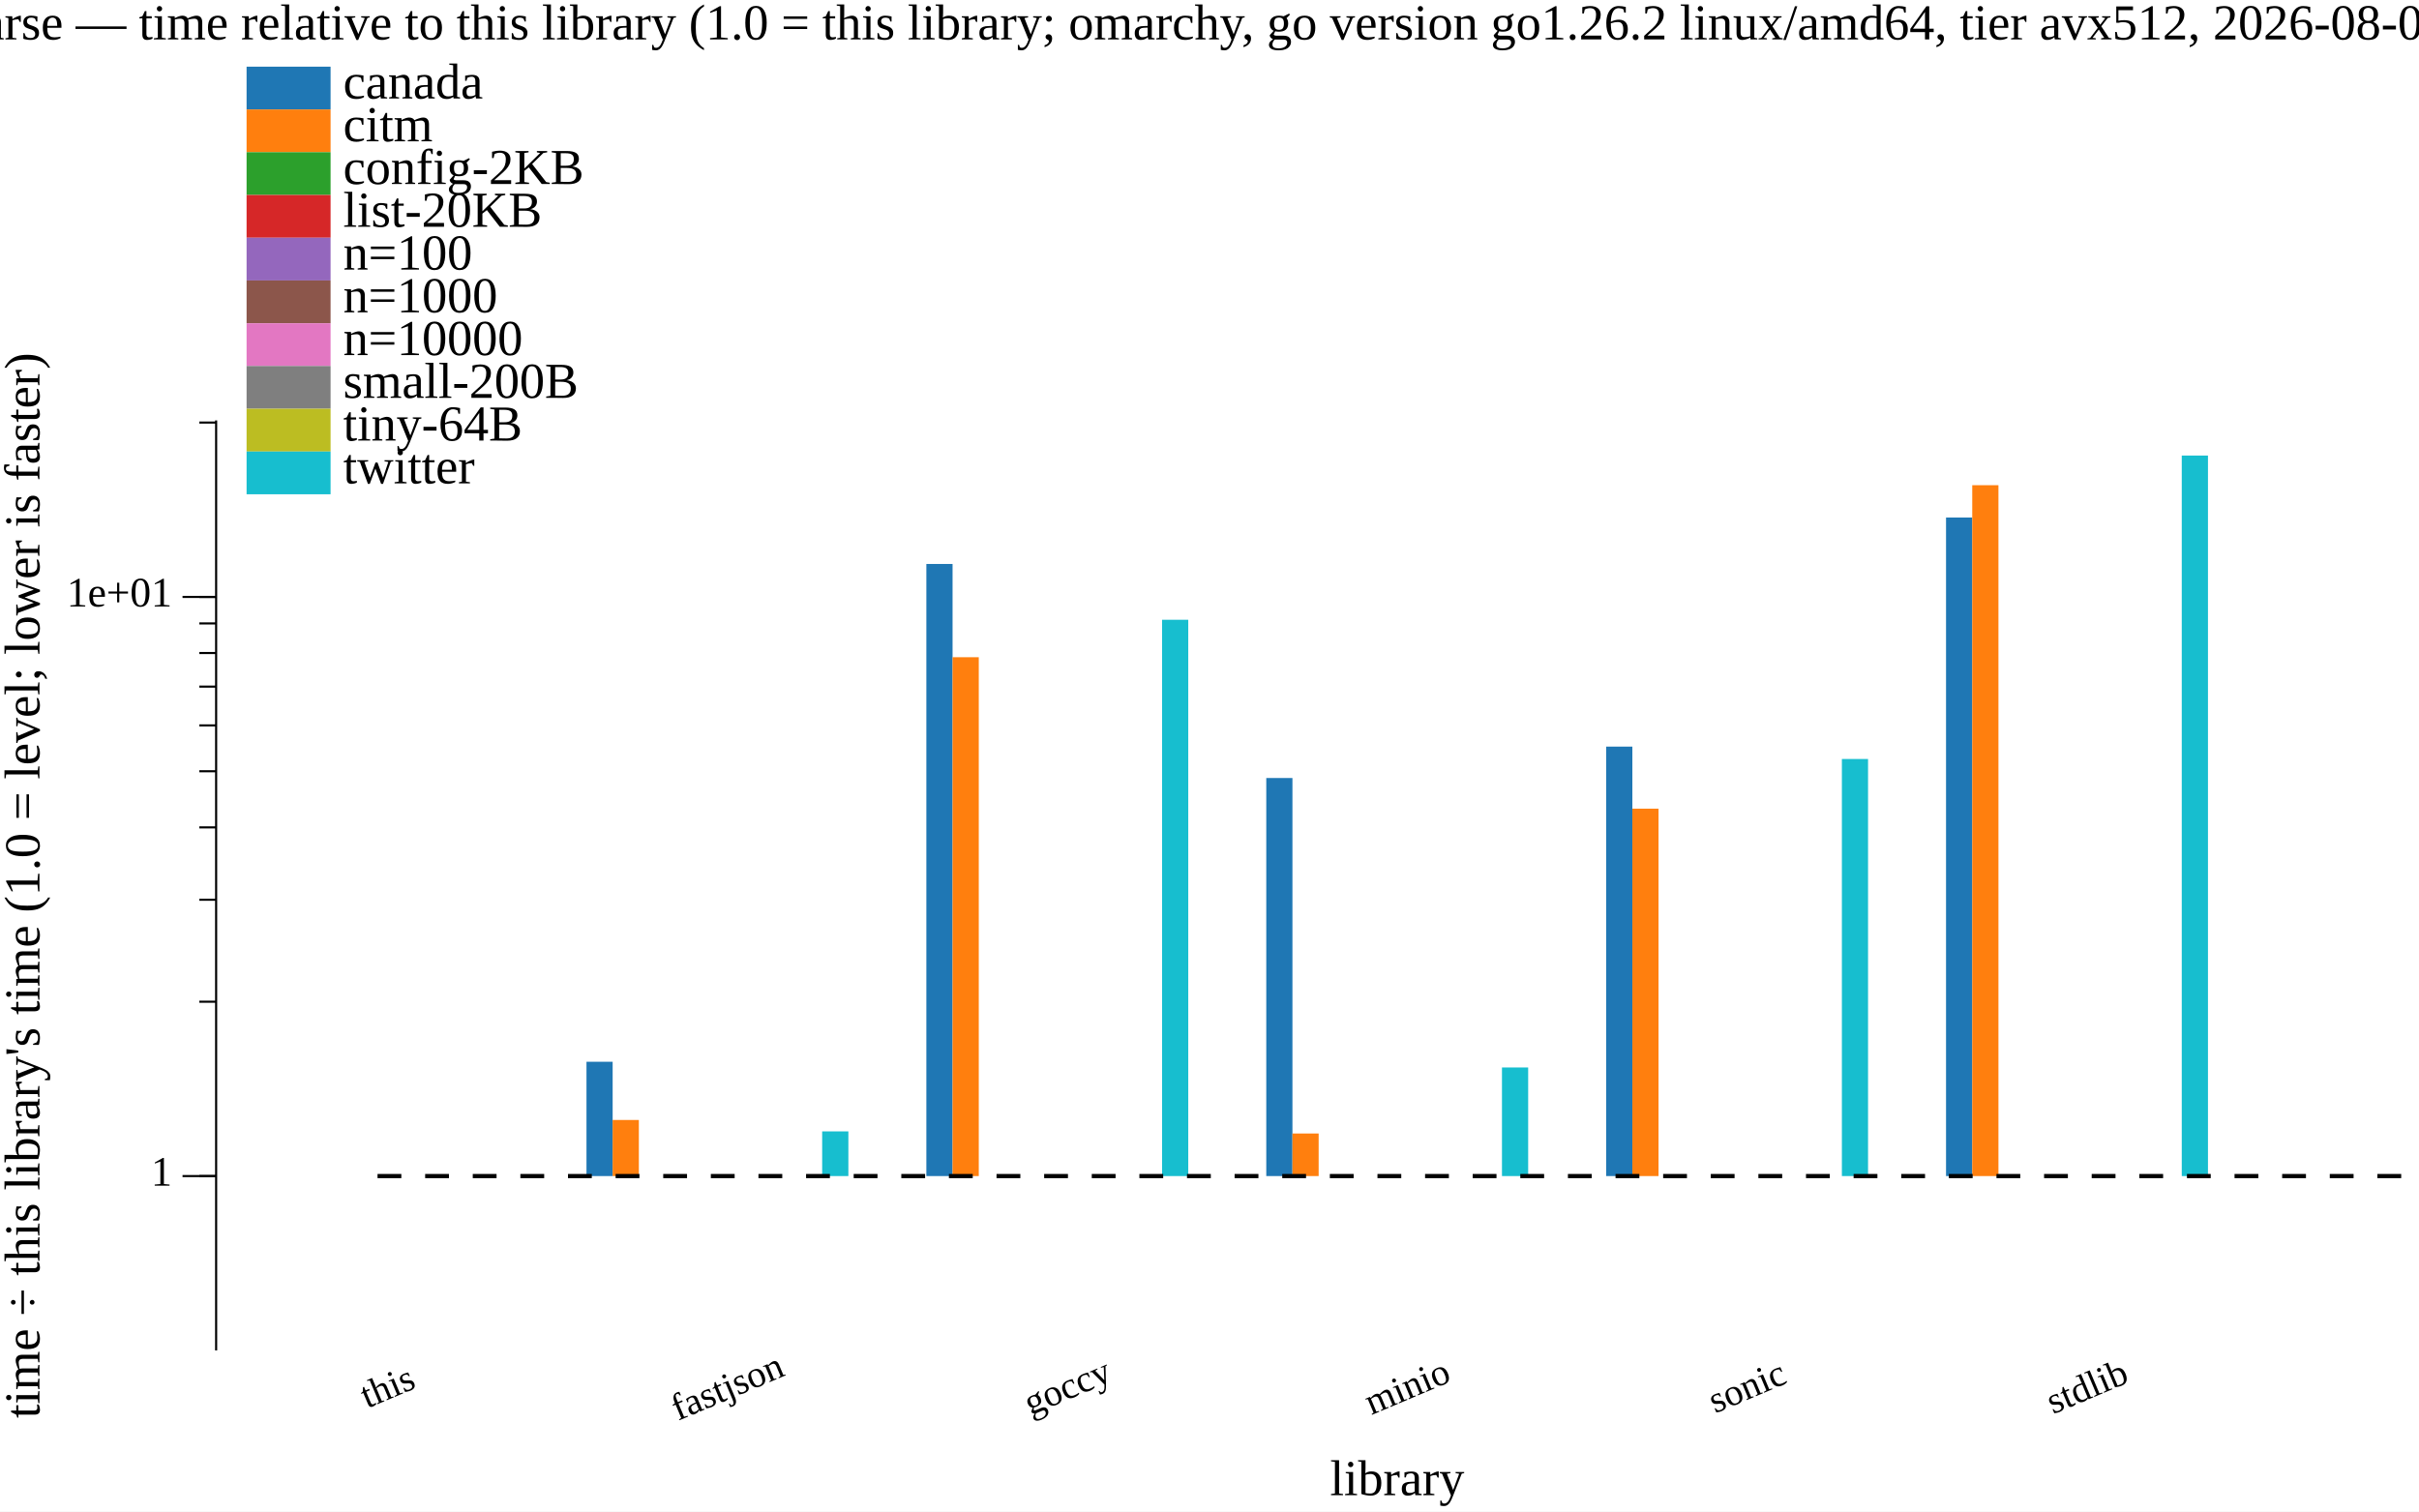
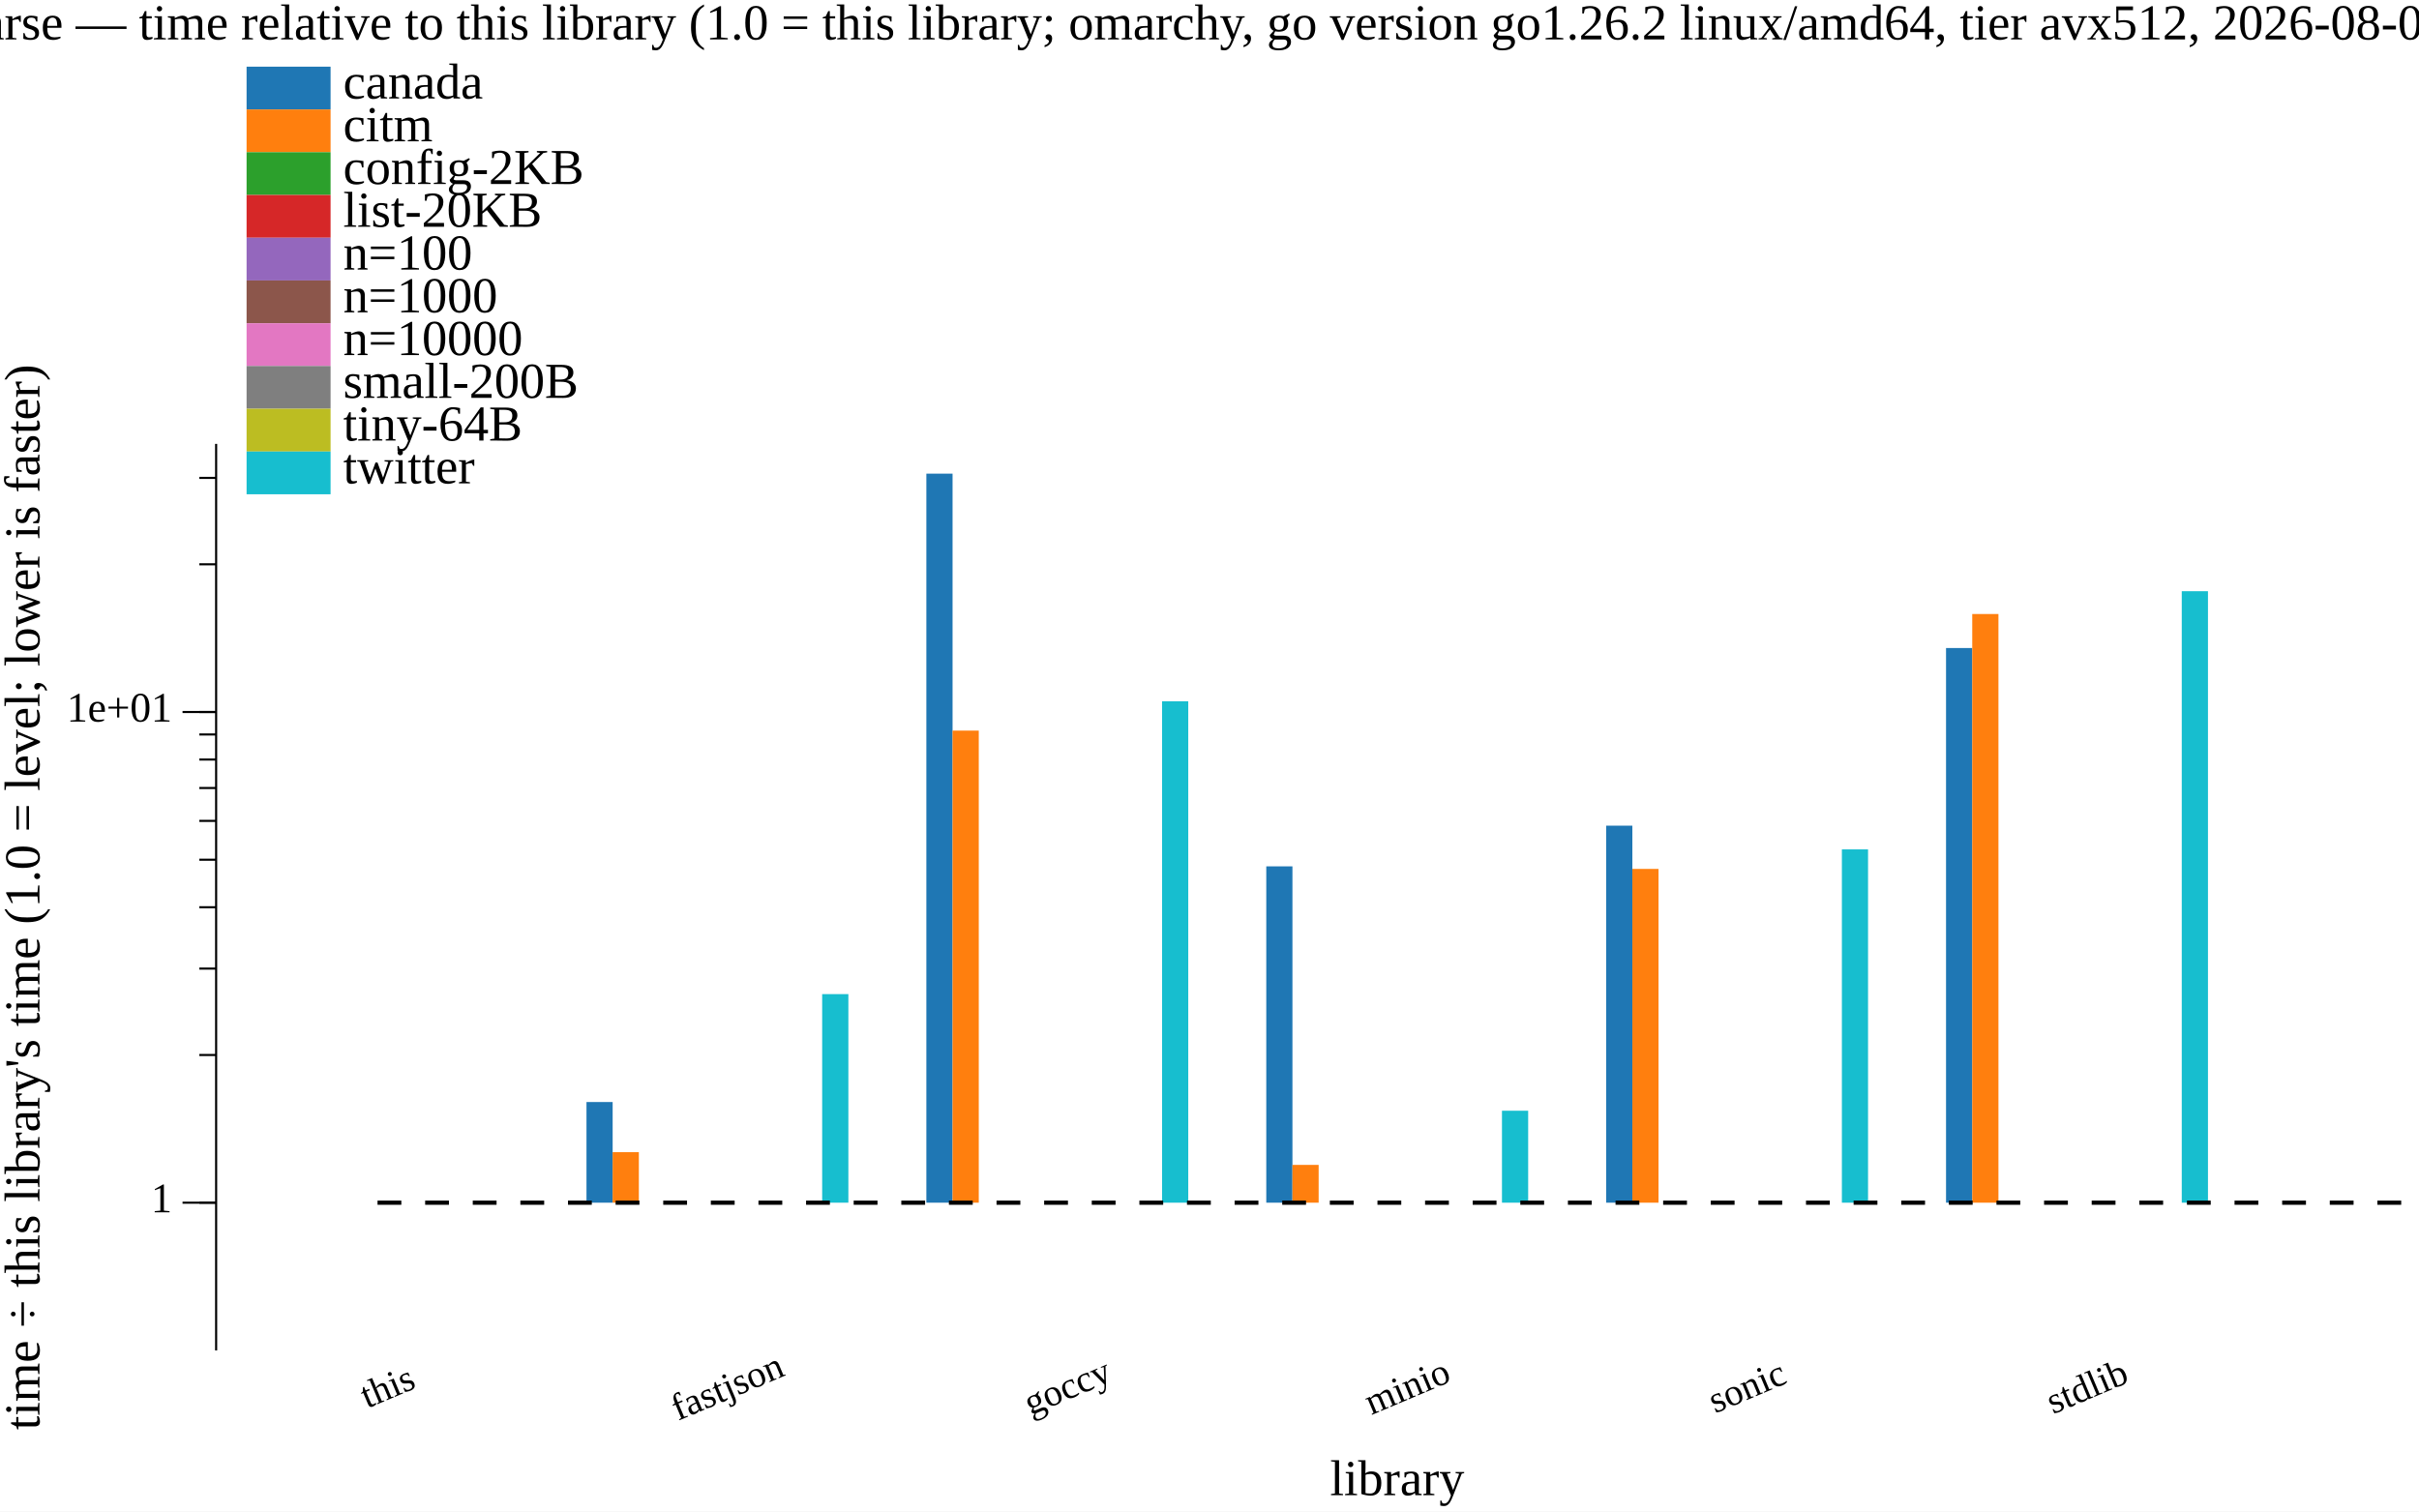
<svg xmlns="http://www.w3.org/2000/svg" width="576pt" height="360pt" viewBox="0 0 576 360">
  <g transform="scale(1, -1) translate(0, -360)">
    <path d="M0,0L576,0L576,360L0,360Z" style="fill:#FFFFFF" />
-     <text x="-10.937" y="-350.61" transform="scale(1, -1)" style="font-family:Liberation Serif;font-variant:normal;font-weight:normal;font-style:normal;font-size:12px">Parse — time relative to this library (1.0 = this library; omarchy, go version go1.26.2 linux/amd64, tier avx512, 2026-08-07)</text>
+     <text x="-10.937" y="-350.61" transform="scale(1, -1)" style="font-family:Liberation Serif;font-variant:normal;font-weight:normal;font-style:normal;font-size:12px">Parse — time relative to this library (1.0 = this library; omarchy, go version go1.26.2 linux/amd64, tier avx512, 2026-08-08)</text>
    <text x="316.7" y="-3.902" transform="scale(1, -1)" style="font-family:Liberation Serif;font-variant:normal;font-weight:normal;font-style:normal;font-size:12px">library</text>
    <g transform="rotate(22.91831)">
      <text x="90.051" y="11.463" transform="scale(1, -1)" style="font-family:Liberation Serif;font-variant:normal;font-weight:normal;font-style:normal;font-size:9px">this</text>
    </g>
    <g transform="rotate(22.91831)">
      <text x="157.1" y="42.98" transform="scale(1, -1)" style="font-family:Liberation Serif;font-variant:normal;font-weight:normal;font-style:normal;font-size:9px">fastjson</text>
    </g>
    <g transform="rotate(22.91831)">
      <text x="234.9" y="74.498" transform="scale(1, -1)" style="font-family:Liberation Serif;font-variant:normal;font-weight:normal;font-style:normal;font-size:9px">goccy</text>
    </g>
    <g transform="rotate(22.91831)">
      <text x="309.69" y="106.01" transform="scale(1, -1)" style="font-family:Liberation Serif;font-variant:normal;font-weight:normal;font-style:normal;font-size:9px">minio</text>
    </g>
    <g transform="rotate(22.91831)">
      <text x="385.24" y="137.53" transform="scale(1, -1)" style="font-family:Liberation Serif;font-variant:normal;font-weight:normal;font-style:normal;font-size:9px">sonic</text>
    </g>
    <g transform="rotate(22.91831)">
      <text x="459.28" y="169.05" transform="scale(1, -1)" style="font-family:Liberation Serif;font-variant:normal;font-weight:normal;font-style:normal;font-size:9px">stdlib</text>
    </g>
    <g transform="rotate(90)">
-       <text x="22.23" y="9.387" transform="scale(1, -1)" style="font-family:Liberation Serif;font-variant:normal;font-weight:normal;font-style:normal;font-size:12px">time ÷ this library's time (1.0 = level; lower is faster)</text>
+       <text x="19.434" y="9.387" transform="scale(1, -1)" style="font-family:Liberation Serif;font-variant:normal;font-weight:normal;font-style:normal;font-size:12px">time ÷ this library's time (1.0 = level; lower is faster)</text>
    </g>
-     <text x="35.963" y="-77.61" transform="scale(1, -1)" style="font-family:Liberation Serif;font-variant:normal;font-weight:normal;font-style:normal;font-size:10px">1</text>
-     <text x="15.885" y="-215.55" transform="scale(1, -1)" style="font-family:Liberation Serif;font-variant:normal;font-weight:normal;font-style:normal;font-size:10px">1e+01</text>
-     <path d="M43.463,79.895L51.463,79.895" style="fill:none;stroke:#000000;stroke-width:0.5" />
-     <path d="M47.463,79.895L51.463,79.895" style="fill:none;stroke:#000000;stroke-width:0.5" />
-     <path d="M47.463,121.42L51.463,121.42" style="fill:none;stroke:#000000;stroke-width:0.5" />
-     <path d="M47.463,145.71L51.463,145.71" style="fill:none;stroke:#000000;stroke-width:0.5" />
-     <path d="M47.463,162.94L51.463,162.94" style="fill:none;stroke:#000000;stroke-width:0.5" />
-     <path d="M47.463,176.31L51.463,176.31" style="fill:none;stroke:#000000;stroke-width:0.5" />
-     <path d="M47.463,187.23L51.463,187.23" style="fill:none;stroke:#000000;stroke-width:0.5" />
-     <path d="M47.463,196.47L51.463,196.47" style="fill:none;stroke:#000000;stroke-width:0.5" />
-     <path d="M47.463,204.47L51.463,204.47" style="fill:none;stroke:#000000;stroke-width:0.5" />
-     <path d="M47.463,211.52L51.463,211.52" style="fill:none;stroke:#000000;stroke-width:0.5" />
-     <path d="M43.463,217.83L51.463,217.83" style="fill:none;stroke:#000000;stroke-width:0.5" />
-     <path d="M47.463,217.83L51.463,217.83" style="fill:none;stroke:#000000;stroke-width:0.5" />
-     <path d="M47.463,259.36L51.463,259.36" style="fill:none;stroke:#000000;stroke-width:0.5" />
-     <path d="M51.463,38.372L51.463,259.87" style="fill:none;stroke:#000000;stroke-width:0.5" />
-     <path d="M58.715,79.895L58.715,79.895L64.951,79.895L64.951,79.895Z" style="fill:#1F77B4" />
-     <path d="M139.65,79.895L139.65,107.12L145.88,107.12L145.88,79.895Z" style="fill:#1F77B4" />
-     <path d="M220.58,79.895L220.58,225.68L226.82,225.68L226.82,79.895Z" style="fill:#1F77B4" />
-     <path d="M301.52,79.895L301.52,174.7L307.75,174.7L307.75,79.895Z" style="fill:#1F77B4" />
-     <path d="M382.45,79.895L382.45,182.18L388.69,182.18L388.69,79.895Z" style="fill:#1F77B4" />
-     <path d="M463.38,79.895L463.38,236.74L469.62,236.74L469.62,79.895Z" style="fill:#1F77B4" />
-     <path d="M64.951,79.895L64.951,79.895L71.187,79.895L71.187,79.895Z" style="fill:#FF7F0E" />
-     <path d="M145.88,79.895L145.88,93.255L152.12,93.255L152.12,79.895Z" style="fill:#FF7F0E" />
-     <path d="M226.82,79.895L226.82,203.47L233.06,203.47L233.06,79.895Z" style="fill:#FF7F0E" />
-     <path d="M307.75,79.895L307.75,90.034L313.99,90.034L313.99,79.895Z" style="fill:#FF7F0E" />
-     <path d="M388.69,79.895L388.69,167.4L394.92,167.4L394.92,79.895Z" style="fill:#FF7F0E" />
-     <path d="M469.62,79.895L469.62,244.44L475.86,244.44L475.86,79.895Z" style="fill:#FF7F0E" />
-     <path d="M71.187,79.895L71.187,79.895L77.423,79.895L77.423,79.895Z" style="fill:#2CA02C" />
-     <path d="M152.12,79.895L152.12,79.895L158.36,79.895L158.36,79.895Z" style="fill:#2CA02C" />
-     <path d="M233.06,79.895L233.06,79.895L239.29,79.895L239.29,79.895Z" style="fill:#2CA02C" />
-     <path d="M313.99,79.895L313.99,79.895L320.23,79.895L320.23,79.895Z" style="fill:#2CA02C" />
-     <path d="M394.92,79.895L394.92,79.895L401.16,79.895L401.16,79.895Z" style="fill:#2CA02C" />
-     <path d="M475.86,79.895L475.86,79.895L482.09,79.895L482.09,79.895Z" style="fill:#2CA02C" />
-     <path d="M77.423,79.895L77.423,79.895L83.659,79.895L83.659,79.895Z" style="fill:#D62728" />
-     <path d="M158.36,79.895L158.36,79.895L164.59,79.895L164.59,79.895Z" style="fill:#D62728" />
-     <path d="M239.29,79.895L239.29,79.895L245.53,79.895L245.53,79.895Z" style="fill:#D62728" />
-     <path d="M320.23,79.895L320.23,79.895L326.46,79.895L326.46,79.895Z" style="fill:#D62728" />
-     <path d="M401.16,79.895L401.16,79.895L407.4,79.895L407.4,79.895Z" style="fill:#D62728" />
-     <path d="M482.09,79.895L482.09,79.895L488.33,79.895L488.33,79.895Z" style="fill:#D62728" />
-     <path d="M83.659,79.895L83.659,79.895L89.896,79.895L89.896,79.895Z" style="fill:#9467BD" />
-     <path d="M164.59,79.895L164.59,79.895L170.83,79.895L170.83,79.895Z" style="fill:#9467BD" />
-     <path d="M245.53,79.895L245.53,79.895L251.76,79.895L251.76,79.895Z" style="fill:#9467BD" />
-     <path d="M326.46,79.895L326.46,79.895L332.7,79.895L332.7,79.895Z" style="fill:#9467BD" />
-     <path d="M407.4,79.895L407.4,79.895L413.63,79.895L413.63,79.895Z" style="fill:#9467BD" />
-     <path d="M488.33,79.895L488.33,79.895L494.57,79.895L494.57,79.895Z" style="fill:#9467BD" />
-     <path d="M89.896,79.895L89.896,79.895L96.132,79.895L96.132,79.895Z" style="fill:#8C564B" />
-     <path d="M170.83,79.895L170.83,79.895L177.07,79.895L177.07,79.895Z" style="fill:#8C564B" />
-     <path d="M251.76,79.895L251.76,79.895L258,79.895L258,79.895Z" style="fill:#8C564B" />
-     <path d="M332.7,79.895L332.7,79.895L338.93,79.895L338.93,79.895Z" style="fill:#8C564B" />
-     <path d="M413.63,79.895L413.63,79.895L419.87,79.895L419.87,79.895Z" style="fill:#8C564B" />
-     <path d="M494.57,79.895L494.57,79.895L500.8,79.895L500.8,79.895Z" style="fill:#8C564B" />
-     <path d="M96.132,79.895L96.132,79.895L102.37,79.895L102.37,79.895Z" style="fill:#E377C2" />
-     <path d="M177.07,79.895L177.07,79.895L183.3,79.895L183.3,79.895Z" style="fill:#E377C2" />
-     <path d="M258,79.895L258,79.895L264.24,79.895L264.24,79.895Z" style="fill:#E377C2" />
-     <path d="M338.93,79.895L338.93,79.895L345.17,79.895L345.17,79.895Z" style="fill:#E377C2" />
-     <path d="M419.87,79.895L419.87,79.895L426.1,79.895L426.1,79.895Z" style="fill:#E377C2" />
-     <path d="M500.8,79.895L500.8,79.895L507.04,79.895L507.04,79.895Z" style="fill:#E377C2" />
-     <path d="M102.37,79.895L102.37,79.895L108.6,79.895L108.6,79.895Z" style="fill:#7F7F7F" />
-     <path d="M183.3,79.895L183.3,79.895L189.54,79.895L189.54,79.895Z" style="fill:#7F7F7F" />
-     <path d="M264.24,79.895L264.24,79.895L270.47,79.895L270.47,79.895Z" style="fill:#7F7F7F" />
-     <path d="M345.17,79.895L345.17,79.895L351.41,79.895L351.41,79.895Z" style="fill:#7F7F7F" />
-     <path d="M426.1,79.895L426.1,79.895L432.34,79.895L432.34,79.895Z" style="fill:#7F7F7F" />
-     <path d="M507.04,79.895L507.04,79.895L513.27,79.895L513.27,79.895Z" style="fill:#7F7F7F" />
-     <path d="M108.6,79.895L108.6,79.895L114.84,79.895L114.84,79.895Z" style="fill:#BCBD22" />
-     <path d="M189.54,79.895L189.54,79.895L195.77,79.895L195.77,79.895Z" style="fill:#BCBD22" />
-     <path d="M270.47,79.895L270.47,79.895L276.71,79.895L276.71,79.895Z" style="fill:#BCBD22" />
-     <path d="M351.41,79.895L351.41,79.895L357.64,79.895L357.64,79.895Z" style="fill:#BCBD22" />
-     <path d="M432.34,79.895L432.34,79.895L438.58,79.895L438.58,79.895Z" style="fill:#BCBD22" />
-     <path d="M513.27,79.895L513.27,79.895L519.51,79.895L519.51,79.895Z" style="fill:#BCBD22" />
-     <path d="M114.84,79.895L114.84,79.895L121.08,79.895L121.08,79.895Z" style="fill:#17BECF" />
-     <path d="M195.77,79.895L195.77,90.538L202.01,90.538L202.01,79.895Z" style="fill:#17BECF" />
-     <path d="M276.71,79.895L276.71,212.39L282.94,212.39L282.94,79.895Z" style="fill:#17BECF" />
-     <path d="M357.64,79.895L357.64,105.76L363.88,105.76L363.88,79.895Z" style="fill:#17BECF" />
-     <path d="M438.58,79.895L438.58,179.23L444.81,179.23L444.81,79.895Z" style="fill:#17BECF" />
-     <path d="M519.51,79.895L519.51,251.5L525.75,251.5L525.75,79.895Z" style="fill:#17BECF" />
-     <path d="M89.896,79.895L575.5,79.895" style="fill:none;stroke:#000000;stroke-dasharray:5.669,5.669" />
+     <text x="35.963" y="-71.268" transform="scale(1, -1)" style="font-family:Liberation Serif;font-variant:normal;font-weight:normal;font-style:normal;font-size:10px">1</text>
+     <text x="15.885" y="-188.14" transform="scale(1, -1)" style="font-family:Liberation Serif;font-variant:normal;font-weight:normal;font-style:normal;font-size:10px">1e+01</text>
+     <path d="M43.463,73.553L51.463,73.553" style="fill:none;stroke:#000000;stroke-width:0.5" />
+     <path d="M47.463,73.553L51.463,73.553" style="fill:none;stroke:#000000;stroke-width:0.5" />
+     <path d="M47.463,108.73L51.463,108.73" style="fill:none;stroke:#000000;stroke-width:0.5" />
+     <path d="M47.463,129.31L51.463,129.31" style="fill:none;stroke:#000000;stroke-width:0.5" />
+     <path d="M47.463,143.92L51.463,143.92" style="fill:none;stroke:#000000;stroke-width:0.5" />
+     <path d="M47.463,155.24L51.463,155.24" style="fill:none;stroke:#000000;stroke-width:0.5" />
+     <path d="M47.463,164.49L51.463,164.49" style="fill:none;stroke:#000000;stroke-width:0.5" />
+     <path d="M47.463,172.32L51.463,172.32" style="fill:none;stroke:#000000;stroke-width:0.5" />
+     <path d="M47.463,179.1L51.463,179.1" style="fill:none;stroke:#000000;stroke-width:0.5" />
+     <path d="M47.463,185.07L51.463,185.07" style="fill:none;stroke:#000000;stroke-width:0.5" />
+     <path d="M43.463,190.42L51.463,190.42" style="fill:none;stroke:#000000;stroke-width:0.5" />
+     <path d="M47.463,190.42L51.463,190.42" style="fill:none;stroke:#000000;stroke-width:0.5" />
+     <path d="M47.463,225.6L51.463,225.6" style="fill:none;stroke:#000000;stroke-width:0.5" />
+     <path d="M47.463,246.18L51.463,246.18" style="fill:none;stroke:#000000;stroke-width:0.5" />
+     <path d="M51.463,38.372L51.463,254.28" style="fill:none;stroke:#000000;stroke-width:0.5" />
+     <path d="M58.715,73.553L58.715,73.553L64.951,73.553L64.951,73.553Z" style="fill:#1F77B4" />
+     <path d="M139.65,73.553L139.65,97.529L145.88,97.529L145.88,73.553Z" style="fill:#1F77B4" />
+     <path d="M220.58,73.553L220.58,247.19L226.82,247.19L226.82,73.553Z" style="fill:#1F77B4" />
+     <path d="M301.52,73.553L301.52,153.66L307.75,153.66L307.75,73.553Z" style="fill:#1F77B4" />
+     <path d="M382.45,73.553L382.45,163.35L388.69,163.35L388.69,73.553Z" style="fill:#1F77B4" />
+     <path d="M463.38,73.553L463.38,205.66L469.62,205.66L469.62,73.553Z" style="fill:#1F77B4" />
+     <path d="M64.951,73.553L64.951,73.553L71.187,73.553L71.187,73.553Z" style="fill:#FF7F0E" />
+     <path d="M145.88,73.553L145.88,85.586L152.12,85.586L152.12,73.553Z" style="fill:#FF7F0E" />
+     <path d="M226.82,73.553L226.82,185.99L233.06,185.99L233.06,73.553Z" style="fill:#FF7F0E" />
+     <path d="M307.75,73.553L307.75,82.557L313.99,82.557L313.99,73.553Z" style="fill:#FF7F0E" />
+     <path d="M388.69,73.553L388.69,153.05L394.92,153.05L394.92,73.553Z" style="fill:#FF7F0E" />
+     <path d="M469.62,73.553L469.62,213.76L475.86,213.76L475.86,73.553Z" style="fill:#FF7F0E" />
+     <path d="M71.187,73.553L71.187,73.553L77.423,73.553L77.423,73.553Z" style="fill:#2CA02C" />
+     <path d="M152.12,73.553L152.12,73.553L158.36,73.553L158.36,73.553Z" style="fill:#2CA02C" />
+     <path d="M233.06,73.553L233.06,73.553L239.29,73.553L239.29,73.553Z" style="fill:#2CA02C" />
+     <path d="M313.99,73.553L313.99,73.553L320.23,73.553L320.23,73.553Z" style="fill:#2CA02C" />
+     <path d="M394.92,73.553L394.92,73.553L401.16,73.553L401.16,73.553Z" style="fill:#2CA02C" />
+     <path d="M475.86,73.553L475.86,73.553L482.09,73.553L482.09,73.553Z" style="fill:#2CA02C" />
+     <path d="M77.423,73.553L77.423,73.553L83.659,73.553L83.659,73.553Z" style="fill:#D62728" />
+     <path d="M158.36,73.553L158.36,73.553L164.59,73.553L164.59,73.553Z" style="fill:#D62728" />
+     <path d="M239.29,73.553L239.29,73.553L245.53,73.553L245.53,73.553Z" style="fill:#D62728" />
+     <path d="M320.23,73.553L320.23,73.553L326.46,73.553L326.46,73.553Z" style="fill:#D62728" />
+     <path d="M401.16,73.553L401.16,73.553L407.4,73.553L407.4,73.553Z" style="fill:#D62728" />
+     <path d="M482.09,73.553L482.09,73.553L488.33,73.553L488.33,73.553Z" style="fill:#D62728" />
+     <path d="M83.659,73.553L83.659,73.553L89.896,73.553L89.896,73.553Z" style="fill:#9467BD" />
+     <path d="M164.59,73.553L164.59,73.553L170.83,73.553L170.83,73.553Z" style="fill:#9467BD" />
+     <path d="M245.53,73.553L245.53,73.553L251.76,73.553L251.76,73.553Z" style="fill:#9467BD" />
+     <path d="M326.46,73.553L326.46,73.553L332.7,73.553L332.7,73.553Z" style="fill:#9467BD" />
+     <path d="M407.4,73.553L407.4,73.553L413.63,73.553L413.63,73.553Z" style="fill:#9467BD" />
+     <path d="M488.33,73.553L488.33,73.553L494.57,73.553L494.57,73.553Z" style="fill:#9467BD" />
+     <path d="M89.896,73.553L89.896,73.553L96.132,73.553L96.132,73.553Z" style="fill:#8C564B" />
+     <path d="M170.83,73.553L170.83,73.553L177.07,73.553L177.07,73.553Z" style="fill:#8C564B" />
+     <path d="M251.76,73.553L251.76,73.553L258,73.553L258,73.553Z" style="fill:#8C564B" />
+     <path d="M332.7,73.553L332.7,73.553L338.93,73.553L338.93,73.553Z" style="fill:#8C564B" />
+     <path d="M413.63,73.553L413.63,73.553L419.87,73.553L419.87,73.553Z" style="fill:#8C564B" />
+     <path d="M494.57,73.553L494.57,73.553L500.8,73.553L500.8,73.553Z" style="fill:#8C564B" />
+     <path d="M96.132,73.553L96.132,73.553L102.37,73.553L102.37,73.553Z" style="fill:#E377C2" />
+     <path d="M177.07,73.553L177.07,73.553L183.3,73.553L183.3,73.553Z" style="fill:#E377C2" />
+     <path d="M258,73.553L258,73.553L264.24,73.553L264.24,73.553Z" style="fill:#E377C2" />
+     <path d="M338.93,73.553L338.93,73.553L345.17,73.553L345.17,73.553Z" style="fill:#E377C2" />
+     <path d="M419.87,73.553L419.87,73.553L426.1,73.553L426.1,73.553Z" style="fill:#E377C2" />
+     <path d="M500.8,73.553L500.8,73.553L507.04,73.553L507.04,73.553Z" style="fill:#E377C2" />
+     <path d="M102.37,73.553L102.37,73.553L108.6,73.553L108.6,73.553Z" style="fill:#7F7F7F" />
+     <path d="M183.3,73.553L183.3,73.553L189.54,73.553L189.54,73.553Z" style="fill:#7F7F7F" />
+     <path d="M264.24,73.553L264.24,73.553L270.47,73.553L270.47,73.553Z" style="fill:#7F7F7F" />
+     <path d="M345.17,73.553L345.17,73.553L351.41,73.553L351.41,73.553Z" style="fill:#7F7F7F" />
+     <path d="M426.1,73.553L426.1,73.553L432.34,73.553L432.34,73.553Z" style="fill:#7F7F7F" />
+     <path d="M507.04,73.553L507.04,73.553L513.27,73.553L513.27,73.553Z" style="fill:#7F7F7F" />
+     <path d="M108.6,73.553L108.6,73.553L114.84,73.553L114.84,73.553Z" style="fill:#BCBD22" />
+     <path d="M189.54,73.553L189.54,73.553L195.77,73.553L195.77,73.553Z" style="fill:#BCBD22" />
+     <path d="M270.47,73.553L270.47,73.553L276.71,73.553L276.71,73.553Z" style="fill:#BCBD22" />
+     <path d="M351.41,73.553L351.41,73.553L357.64,73.553L357.64,73.553Z" style="fill:#BCBD22" />
+     <path d="M432.34,73.553L432.34,73.553L438.58,73.553L438.58,73.553Z" style="fill:#BCBD22" />
+     <path d="M513.27,73.553L513.27,73.553L519.51,73.553L519.51,73.553Z" style="fill:#BCBD22" />
+     <path d="M114.84,73.553L114.84,73.553L121.08,73.553L121.08,73.553Z" style="fill:#17BECF" />
+     <path d="M195.77,73.553L195.77,123.23L202.01,123.23L202.01,73.553Z" style="fill:#17BECF" />
+     <path d="M276.71,73.553L276.71,192.98L282.94,192.98L282.94,73.553Z" style="fill:#17BECF" />
+     <path d="M357.64,73.553L357.64,95.457L363.88,95.457L363.88,73.553Z" style="fill:#17BECF" />
+     <path d="M438.58,73.553L438.58,157.7L444.81,157.7L444.81,73.553Z" style="fill:#17BECF" />
+     <path d="M519.51,73.553L519.51,219.19L525.75,219.19L525.75,73.553Z" style="fill:#17BECF" />
+     <path d="M89.896,73.553L575.5,73.553" style="fill:none;stroke:#000000;stroke-dasharray:5.669,5.669" />
    <path d="M58.715,333.93L58.715,344.12L78.715,344.12L78.715,333.93Z" style="fill:#1F77B4" />
    <text x="81.715" y="-336.54" transform="scale(1, -1)" style="font-family:Liberation Serif;font-variant:normal;font-weight:normal;font-style:normal;font-size:12px">canada</text>
    <path d="M58.715,323.75L58.715,333.93L78.715,333.93L78.715,323.75Z" style="fill:#FF7F0E" />
    <text x="81.715" y="-326.35" transform="scale(1, -1)" style="font-family:Liberation Serif;font-variant:normal;font-weight:normal;font-style:normal;font-size:12px">citm</text>
    <path d="M58.715,313.56L58.715,323.75L78.715,323.75L78.715,313.56Z" style="fill:#2CA02C" />
    <text x="81.715" y="-316.17" transform="scale(1, -1)" style="font-family:Liberation Serif;font-variant:normal;font-weight:normal;font-style:normal;font-size:12px">config-2KB</text>
    <path d="M58.715,303.38L58.715,313.56L78.715,313.56L78.715,303.38Z" style="fill:#D62728" />
    <text x="81.715" y="-305.99" transform="scale(1, -1)" style="font-family:Liberation Serif;font-variant:normal;font-weight:normal;font-style:normal;font-size:12px">list-20KB</text>
    <path d="M58.715,293.2L58.715,303.38L78.715,303.38L78.715,293.2Z" style="fill:#9467BD" />
    <text x="81.715" y="-295.8" transform="scale(1, -1)" style="font-family:Liberation Serif;font-variant:normal;font-weight:normal;font-style:normal;font-size:12px">n=100</text>
    <path d="M58.715,283.01L58.715,293.2L78.715,293.2L78.715,283.01Z" style="fill:#8C564B" />
    <text x="81.715" y="-285.62" transform="scale(1, -1)" style="font-family:Liberation Serif;font-variant:normal;font-weight:normal;font-style:normal;font-size:12px">n=1000</text>
    <path d="M58.715,272.83L58.715,283.01L78.715,283.01L78.715,272.83Z" style="fill:#E377C2" />
    <text x="81.715" y="-275.43" transform="scale(1, -1)" style="font-family:Liberation Serif;font-variant:normal;font-weight:normal;font-style:normal;font-size:12px">n=10000</text>
    <path d="M58.715,262.65L58.715,272.83L78.715,272.83L78.715,262.65Z" style="fill:#7F7F7F" />
    <text x="81.715" y="-265.25" transform="scale(1, -1)" style="font-family:Liberation Serif;font-variant:normal;font-weight:normal;font-style:normal;font-size:12px">small-200B</text>
    <path d="M58.715,252.46L58.715,262.65L78.715,262.65L78.715,252.46Z" style="fill:#BCBD22" />
    <text x="81.715" y="-255.07" transform="scale(1, -1)" style="font-family:Liberation Serif;font-variant:normal;font-weight:normal;font-style:normal;font-size:12px">tiny-64B</text>
    <path d="M58.715,242.28L58.715,252.46L78.715,252.46L78.715,242.28Z" style="fill:#17BECF" />
    <text x="81.715" y="-244.88" transform="scale(1, -1)" style="font-family:Liberation Serif;font-variant:normal;font-weight:normal;font-style:normal;font-size:12px">twitter</text>
  </g>
</svg>
